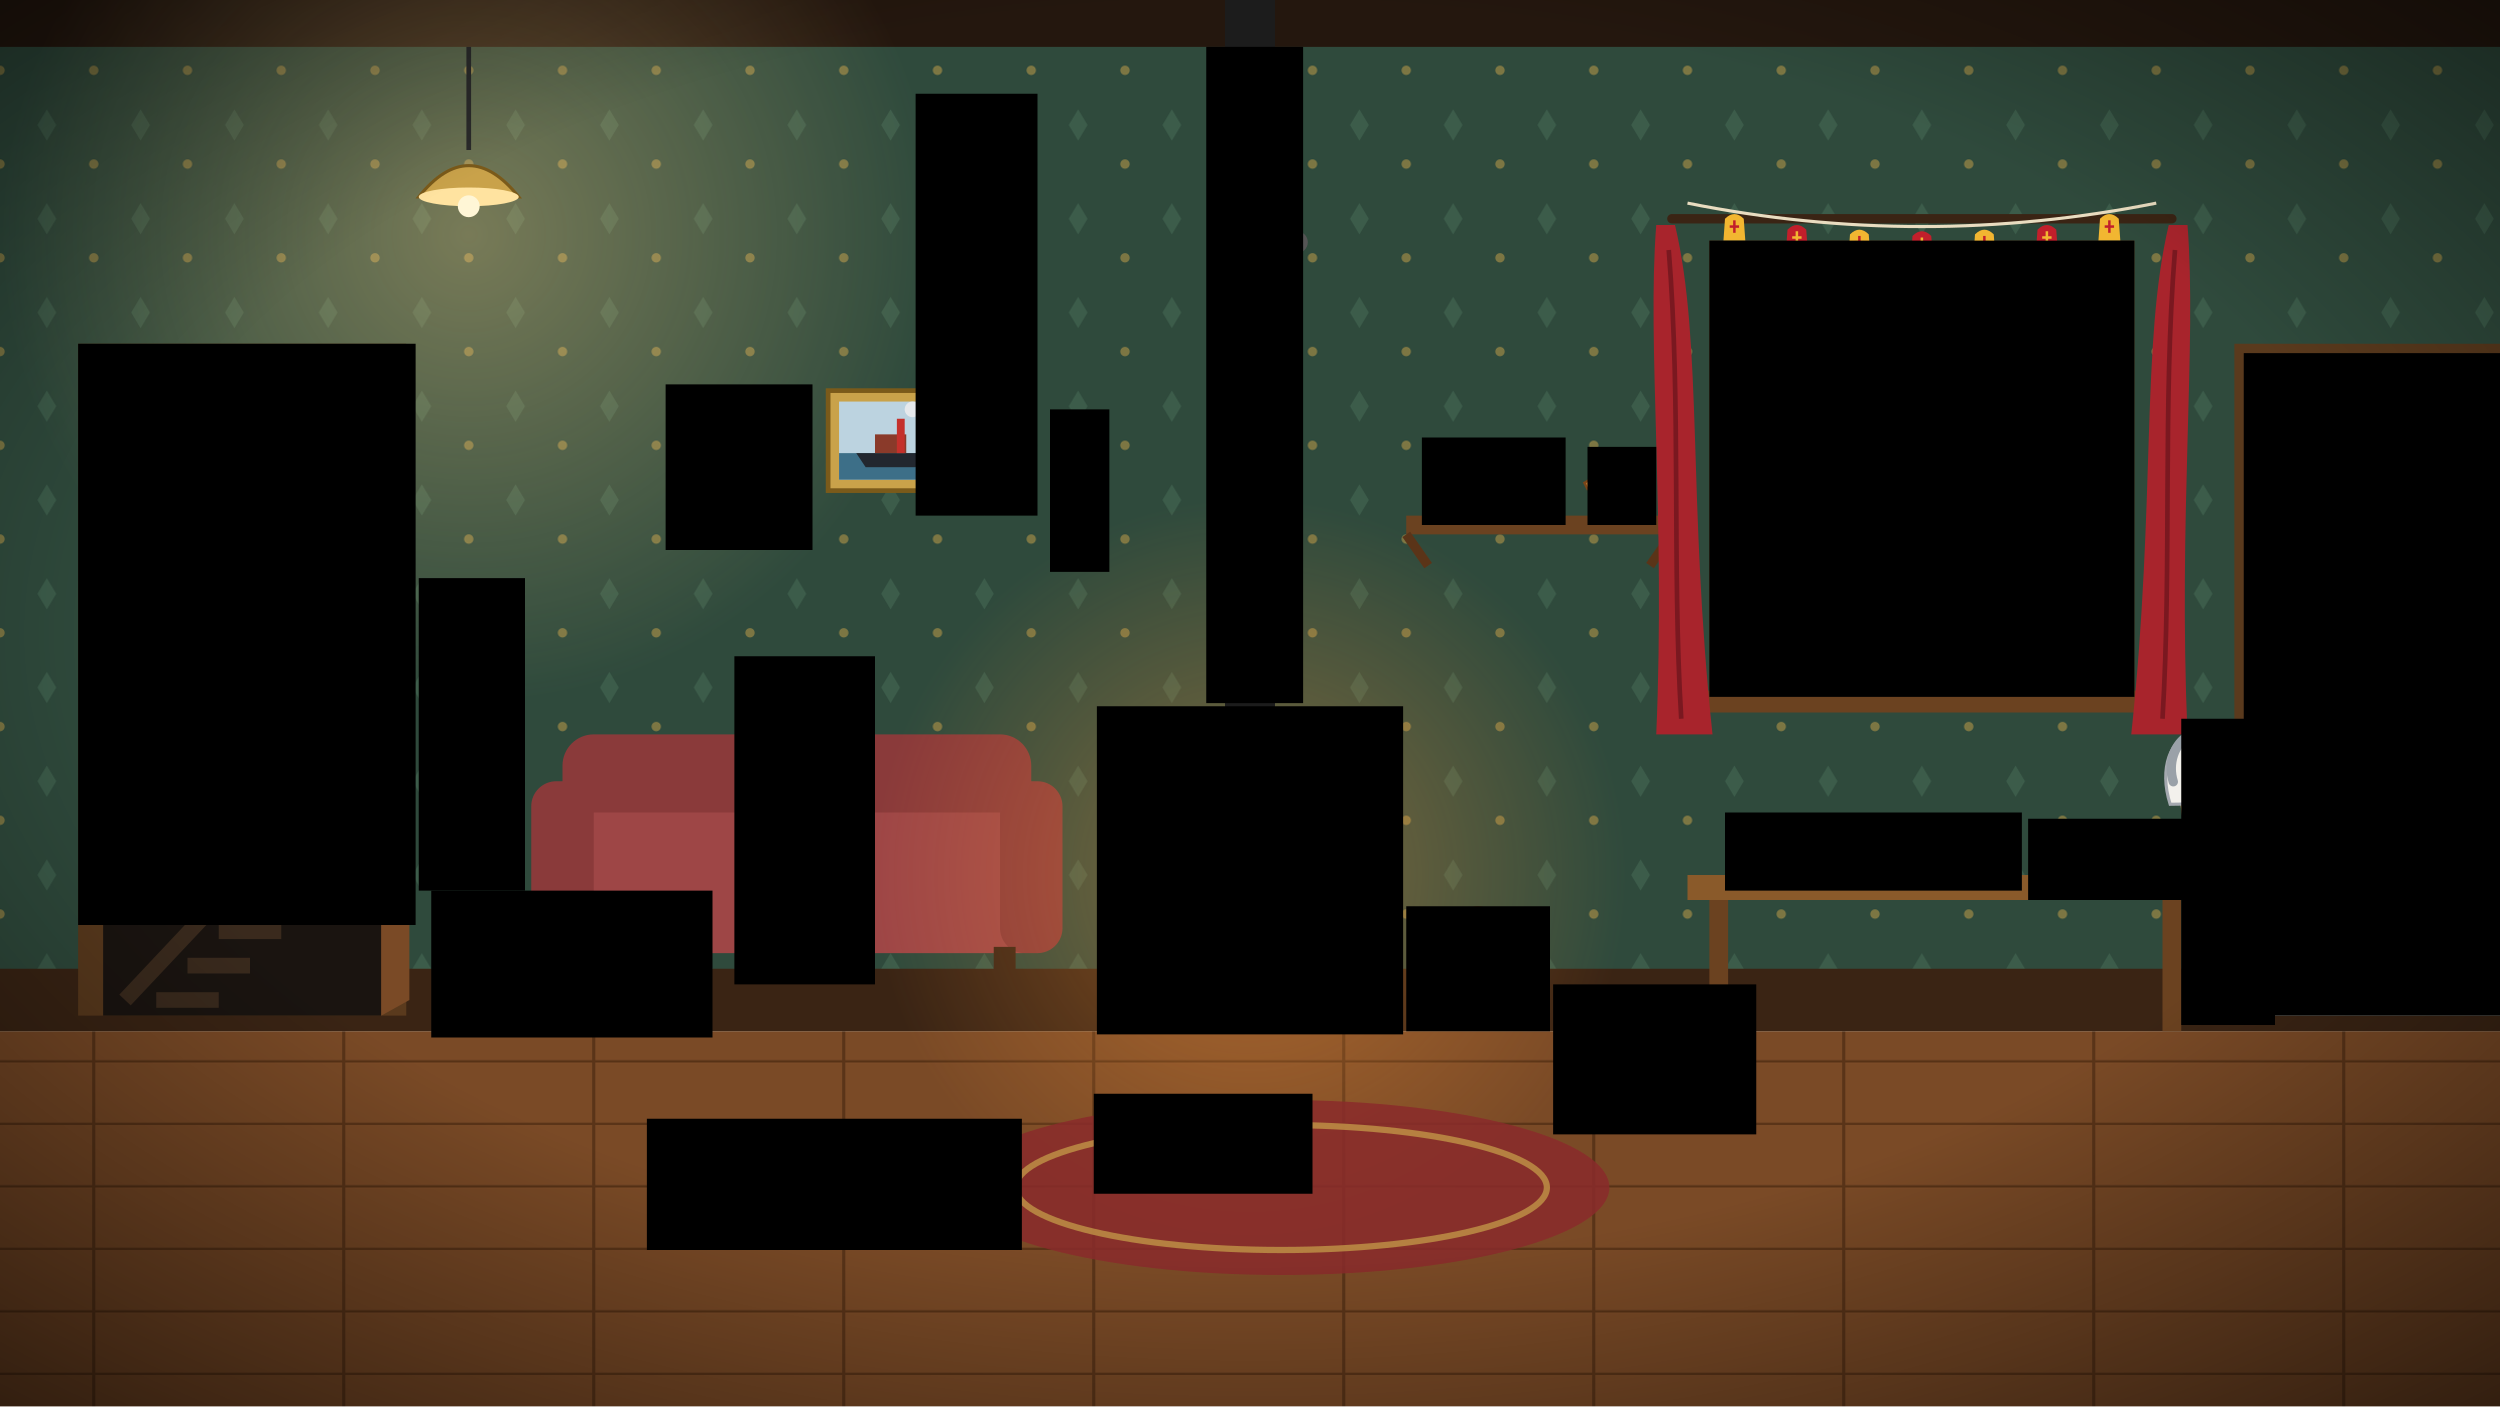
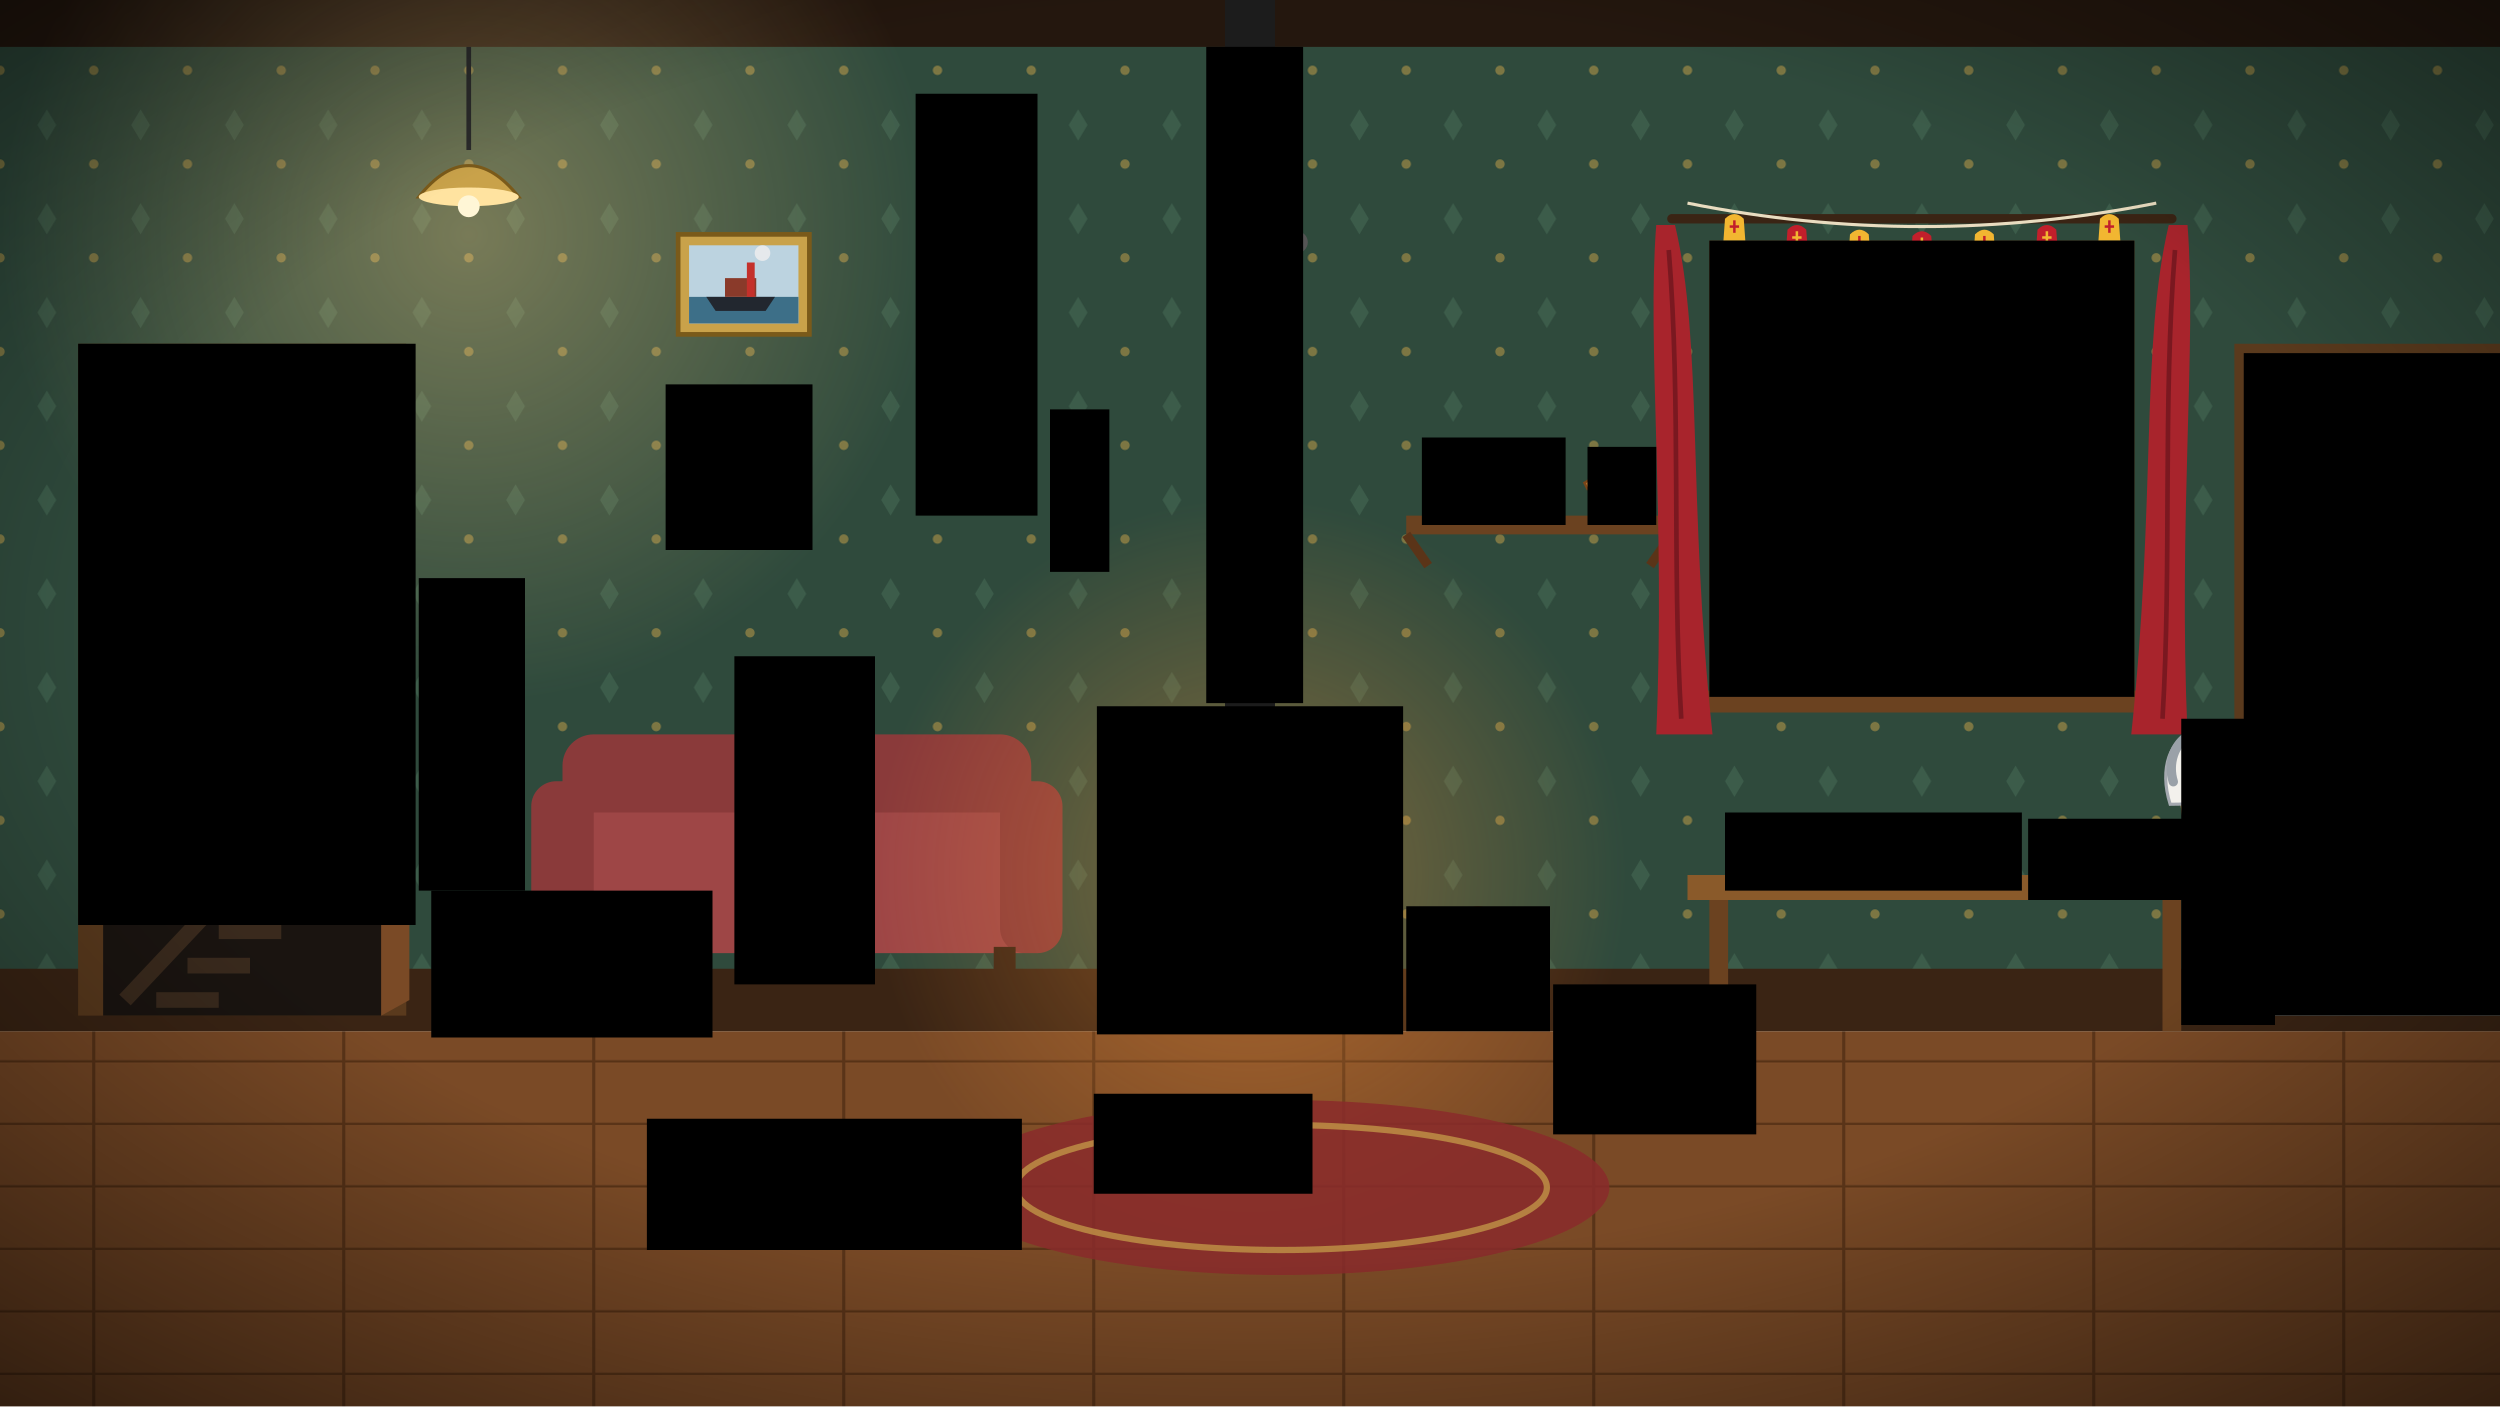
<svg xmlns="http://www.w3.org/2000/svg" class="scene" id="sc-kamer" viewBox="0 0 1600 900" preserveAspectRatio="xMidYMid slice" aria-label="De woonkamer met de houtkachel">
  <defs>
    <pattern id="wkPaper" width="60" height="60" patternUnits="userSpaceOnUse">
      <rect width="60" height="60" fill="#2f4a3c" />
      <path d="M30 10 l6 10 -6 10 -6 -10z" fill="#3c5c4a" />
      <circle cx="0" cy="45" r="3" fill="#c9a24a" opacity=".5" />
      <circle cx="60" cy="45" r="3" fill="#c9a24a" opacity=".5" />
    </pattern>
    <pattern id="wkFloor" width="160" height="40" patternUnits="userSpaceOnUse">
      <rect width="160" height="40" fill="#7a4a26" />
      <path d="M0 39.5 H160 M60 0 V40" stroke="#5a3418" stroke-width="2" />
    </pattern>
    <linearGradient id="wkNight" x1="0" y1="0" x2="0" y2="1">
      <stop offset="0" stop-color="#0b1330" />
      <stop offset="1" stop-color="#28345e" />
    </linearGradient>
    <radialGradient id="wkFireG" cx=".5" cy=".7" r=".6">
      <stop offset="0" stop-color="#ffe07a" />
      <stop offset=".45" stop-color="#ff8a2e" />
      <stop offset="1" stop-color="#a8240f" />
    </radialGradient>
    <radialGradient id="wkGlow" cx=".5" cy=".5" r=".5">
      <stop offset="0" stop-color="#ff9a3c" stop-opacity=".4" />
      <stop offset="1" stop-color="#ff9a3c" stop-opacity="0" />
    </radialGradient>
    <radialGradient id="wkLampG" cx=".5" cy=".5" r=".5">
      <stop offset="0" stop-color="#ffd58a" stop-opacity=".35" />
      <stop offset="1" stop-color="#ffd58a" stop-opacity="0" />
    </radialGradient>
    <radialGradient id="wkVign" cx=".5" cy=".45" r=".75">
      <stop offset=".6" stop-color="#000" stop-opacity="0" />
      <stop offset="1" stop-color="#000" stop-opacity=".6" />
    </radialGradient>
    <clipPath id="wkWinClip">
      <rect x="1110" y="170" width="240" height="260" />
    </clipPath>
  </defs>
  <rect width="1600" height="660" fill="url(#wkPaper)" />
  <rect y="620" width="1600" height="40" fill="#3a2414" />
  <rect y="660" width="1600" height="240" fill="url(#wkFloor)" />
  <rect width="1600" height="30" fill="#24170e" />
  <circle cx="300" cy="150" r="300" fill="url(#wkLampG)" />
  <path d="M300 30 V96" stroke="#2a2a2a" stroke-width="3" />
  <g class="wk-lamp">
    <path d="M268 126 Q300 86 332 126Z" fill="#c9a24a" stroke="#7a5a1a" stroke-width="2" />
    <ellipse cx="300" cy="126" rx="32" ry="6" fill="#ffe3a0" />
    <circle cx="300" cy="132" r="7" fill="#fff6d6" />
  </g>
  <g>
    <rect x="270" y="372" width="64" height="196" fill="#6b4220" stroke="#4a2a12" stroke-width="3" />
    <path d="M272 434 H332 M272 498 H332" stroke="#4a2a12" stroke-width="4" />
    <rect x="276" y="386" width="8" height="46" fill="#c21f2b" />
    <rect x="285" y="380" width="10" height="52" fill="#1f4fa8" />
    <rect x="296" y="392" width="7" height="40" fill="#f2b631" />
    <rect x="304" y="382" width="9" height="50" fill="#4f9a4a" />
    <rect x="318" y="404" width="10" height="28" fill="#c73f6d" />
    <rect x="276" y="448" width="12" height="48" fill="#6a4fb0" />
    <rect x="290" y="442" width="8" height="54" fill="#e07a2e" />
    <rect x="300" y="452" width="10" height="44" fill="#2f6f7a" />
    <rect x="312" y="480" width="14" height="16" fill="#f6ead2" />
    <rect x="280" y="524" width="40" height="40" fill="#8a5a2a" />
    <text x="300" y="552" text-anchor="middle" font-family="Caveat, cursive" font-size="13" fill="#f6ead2">speelgoed</text>
  </g>
  <rect x="50" y="220" width="210" height="430" fill="#5a3a1d" />
  <rect x="66" y="236" width="178" height="414" fill="#1a1410" />
  <g stroke="#3a2a1d" stroke-width="10">
    <path d="M80 640 L240 470 M100 640 H140 M120 618 H160 M140 596 H180 M160 574 H200 M180 552 H220 M200 530 H240" />
  </g>
  <path d="M244 236 L262 246 V640 L244 650 Z" fill="#7a4a26" />
  <circle cx="254" cy="450" r="5" fill="#f2c94c" />
  <g id="wk-rack">
    <rect x="280" y="600" width="170" height="8" fill="#6b4220" />
    <rect x="280" y="644" width="170" height="8" fill="#6b4220" />
    <rect x="280" y="600" width="8" height="58" fill="#5a3418" />
    <rect x="442" y="600" width="8" height="58" fill="#5a3418" />
    <path d="M296 600 q0 -16 14 -16 h12 q6 0 8 16z" fill="#4f9a4a" />
    <path d="M340 600 q0 -22 18 -22 h18 q8 0 12 22z" fill="#c4302b" />
    <path d="M396 600 q0 -26 20 -26 h20 q8 0 10 26z" fill="#2a2a2a" />
    <path d="M296 644 q0 -28 22 -28 h24 q10 0 14 28z" fill="#6b4220" />
    <path d="M370 644 q0 -18 16 -18 h18 q8 0 10 18z" fill="#1f4fa8" />
  </g>
  <rect x="430" y="250" width="86" height="98" fill="#fff" stroke="#999" stroke-width="2" />
  <rect x="430" y="250" width="86" height="22" fill="#c21f2b" />
  <text x="473" y="266" text-anchor="middle" font-family="Fredoka, sans-serif" font-size="13" fill="#fff">NOVEMBER</text>
  <g fill="#bbb">
    <rect x="440" y="282" width="10" height="8" />
    <rect x="456" y="282" width="10" height="8" />
    <rect x="472" y="282" width="10" height="8" />
    <rect x="488" y="282" width="10" height="8" />
    <rect x="440" y="298" width="10" height="8" />
    <rect x="456" y="298" width="10" height="8" />
    <rect x="488" y="298" width="10" height="8" />
    <rect x="440" y="314" width="10" height="8" />
    <rect x="456" y="314" width="10" height="8" />
    <rect x="472" y="314" width="10" height="8" />
    <rect x="488" y="314" width="10" height="8" />
    <rect x="440" y="330" width="10" height="8" />
  </g>
  <circle cx="477" cy="302" r="9" fill="none" stroke="#c21f2b" stroke-width="2.5" />
  <g id="wk-clock">
    <rect x="590" y="96" width="70" height="80" rx="8" fill="#8a3a2a" stroke="#4a1a10" stroke-width="3" />
    <circle cx="625" cy="136" r="27" fill="#f6ead2" stroke="#c9a24a" stroke-width="4" />
    <path d="M625.0 114.0 l0 0" stroke="#3a2a1a" stroke-width="3" stroke-linecap="round" />
    <path d="M636.0 116.9 l0 0" stroke="#3a2a1a" stroke-width="3" stroke-linecap="round" />
    <path d="M644.1 125.0 l0 0" stroke="#3a2a1a" stroke-width="3" stroke-linecap="round" />
    <path d="M647.0 136.0 l0 0" stroke="#3a2a1a" stroke-width="3" stroke-linecap="round" />
    <path d="M644.1 147.0 l0 0" stroke="#3a2a1a" stroke-width="3" stroke-linecap="round" />
    <path d="M636.0 155.1 l0 0" stroke="#3a2a1a" stroke-width="3" stroke-linecap="round" />
    <path d="M625.0 158.0 l0 0" stroke="#3a2a1a" stroke-width="3" stroke-linecap="round" />
    <path d="M614.0 155.1 l0 0" stroke="#3a2a1a" stroke-width="3" stroke-linecap="round" />
    <path d="M605.9 147.0 l0 0" stroke="#3a2a1a" stroke-width="3" stroke-linecap="round" />
    <path d="M603.0 136.0 l0 0" stroke="#3a2a1a" stroke-width="3" stroke-linecap="round" />
    <path d="M605.9 125.0 l0 0" stroke="#3a2a1a" stroke-width="3" stroke-linecap="round" />
    <path d="M614.0 116.9 l0 0" stroke="#3a2a1a" stroke-width="3" stroke-linecap="round" />
    <path d="M625 136 L625 118 M625 136 L640 142" stroke="#3a2a1a" stroke-width="3" stroke-linecap="round" />
    <circle cx="625" cy="136" r="3" fill="#3a2a1a" />
    <path d="M590 96 Q625 60 660 96" fill="#8a3a2a" stroke="#4a1a10" stroke-width="3" />
    <circle cx="625" cy="78" r="6" fill="#c9a24a" />
    <rect x="606" y="176" width="38" height="150" rx="4" fill="#7a3020" stroke="#4a1a10" stroke-width="3" />
    <rect x="612" y="184" width="26" height="134" rx="3" fill="#2a1410" />
    <g class="wk-pendulum">
      <path d="M625 186 V290" stroke="#c9a24a" stroke-width="3" />
      <circle cx="625" cy="296" r="11" fill="#e3b23c" stroke="#a8781c" stroke-width="2" />
      <circle cx="621" cy="292" r="3" fill="#fbe39a" />
    </g>
  </g>
  <rect x="360" y="470" width="300" height="60" rx="20" fill="#8a3a3a" />
  <rect x="350" y="520" width="320" height="90" rx="16" fill="#9e4646" />
  <rect x="340" y="500" width="40" height="110" rx="16" fill="#8a3a3a" />
  <rect x="640" y="500" width="40" height="110" rx="16" fill="#8a3a3a" />
  <rect x="370" y="606" width="14" height="26" fill="#3a2414" />
  <rect x="636" y="606" width="14" height="26" fill="#3a2414" />
  <g id="wk-mama">
    <g transform="translate(510 560) scale(1.0 1.0)">
      <path d="M-24 -104 C-32 -80 -34 -62 -30 -50 L30 -50 C34 -62 32 -80 24 -104Z" fill="#5a3418" />
      <path d="M-22 18 C-23 32 -22 44 -20 58 L-6 58 C-6 44 -5 32 -4 18Z" fill="#2b3f66" />
      <path d="M22 18 C23 32 22 44 20 58 L6 58 C6 44 5 32 4 18Z" fill="#2b3f66" />
      <path d="M-30 -12 C-34 6 -30 22 -13 24 C-6 25 -2 22 0 16 C2 22 6 25 13 24 C30 22 34 6 30 -12Z" fill="#2b3f66" stroke="#00000033" stroke-width="1.2" />
      <ellipse cx="-13" cy="16" rx="10" ry="7" fill="#ffffff" opacity=".12" />
      <ellipse cx="13" cy="16" rx="10" ry="7" fill="#ffffff" opacity=".12" />
      <path d="M0 0 V16" stroke="#00000030" stroke-width="1.4" />
      <path d="M-24 64 C-24 56 -16 54 -6 56 C-4 60 -4 64 -8 64Z" fill="#3a2a20" />
      <path d="M24 64 C24 56 16 54 6 56 C4 60 4 64 8 64Z" fill="#3a2a20" />
      <path d="M-28 -6 C-32 -40 -30 -66 -16 -74 C-8 -78 8 -78 16 -74 C30 -66 32 -40 28 -6Z" fill="#2f6f7a" stroke="#00000026" stroke-width="1.2" />
      <path d="M-8 -76 Q0 -68 8 -76" stroke="#d79c7c" stroke-width="5" fill="none" />
      <path d="M-24 -62 C-34 -44 -24 -30 -6 -34" stroke="#2f6f7a" stroke-width="12" fill="none" stroke-linecap="round" />
      <path d="M24 -62 C34 -44 26 -32 10 -36" stroke="#2f6f7a" stroke-width="12" fill="none" stroke-linecap="round" />
      <g class="wk-mug">
        <rect x="-6" y="-50" width="18" height="20" rx="3" fill="#f3efe6" stroke="#cfc6b2" />
        <path d="M12 -45 q8 0 8 6 q0 6 -8 6" stroke="#f3efe6" stroke-width="3" fill="none" />
        <path d="M-2 -52 h10" stroke="#8a5a3a" stroke-width="2" />
        <path class="wk-steam" d="M2 -56 q-5 -8 0 -14 q5 -6 0 -12" stroke="#fff" stroke-width="2" fill="none" opacity=".5" />
      </g>
      <ellipse cx="-6" cy="-36" rx="6" ry="6.6" fill="#f3c2a4" stroke="#d79c7c" stroke-width="0.84" />
      <path d="M-7.2 -41.4 q5.4 -0.6 5.4 4.2" stroke="#d79c7c" stroke-width="0.84" fill="none" opacity=".6" />
      <ellipse cx="12" cy="-36" rx="6" ry="6.6" fill="#f3c2a4" stroke="#d79c7c" stroke-width="0.84" />
      <path d="M10.8 -41.4 q5.4 -0.6 5.4 4.2" stroke="#d79c7c" stroke-width="0.84" fill="none" opacity=".6" />
      <rect x="-6" y="-84" width="12" height="10" fill="#d79c7c" />
      <defs>
        <radialGradient id="wkMSk" cx="0.42" cy="0.35" r="0.8">
          <stop offset="0" stop-color="#f3c2a4" />
          <stop offset="1" stop-color="#d79c7c" />
        </radialGradient>
      </defs>
      <ellipse cx="-19.0" cy="-98.4" rx="4.0" ry="5.2" fill="#f3c2a4" stroke="#d79c7c" stroke-width="1.00" />
      <ellipse cx="19.0" cy="-98.4" rx="4.0" ry="5.2" fill="#f3c2a4" stroke="#d79c7c" stroke-width="1.00" />
      <ellipse cx="0" cy="-100" rx="20" ry="21.2" fill="url(#wkMSk)" stroke="#d79c7c" stroke-width="1.00" />
      <ellipse cx="-7.2" cy="-100.4" rx="2.20" ry="3.00" fill="#2a1b14" />
      <circle cx="-6.4" cy="-101.4" r="0.90" fill="#fff" />
      <path d="M-10.4 -105.8 q3.2 -2.0 6.4 0.4" stroke="#2a1b14" stroke-width="1.60" fill="none" stroke-linecap="round" />
      <ellipse cx="7.2" cy="-100.4" rx="2.20" ry="3.00" fill="#2a1b14" />
      <circle cx="8.0" cy="-101.4" r="0.90" fill="#fff" />
      <path d="M4.0 -105.8 q3.2 -2.0 6.4 0.4" stroke="#2a1b14" stroke-width="1.60" fill="none" stroke-linecap="round" />
      <ellipse cx="-11.0" cy="-94.0" rx="3.4" ry="2.2" fill="#ee8f86" opacity=".55" />
      <ellipse cx="11.0" cy="-94.0" rx="3.4" ry="2.2" fill="#ee8f86" opacity=".55" />
      <ellipse cx="0" cy="-96.0" rx="2.8" ry="2.2" fill="#d79c7c" opacity=".7" />
      <circle cx="-0.8" cy="-96.8" r="0.80" fill="#fff" opacity=".6" />
      <path d="M-6.0 -90.4 q6.0 5.2 12.0 0" stroke="#8a3a2a" stroke-width="1.40" fill="none" stroke-linecap="round" />
      <path d="M-21 -100 C-24 -126 -6 -128 2 -124 C14 -130 26 -120 21 -98 C14 -114 6 -112 -2 -116 C-10 -110 -16 -110 -21 -100Z" fill="#5a3418" />
      <path d="M-20 -102 C-26 -84 -24 -66 -18 -56 M20 -102 C26 -84 24 -66 18 -56" stroke="#5a3418" stroke-width="7" fill="none" stroke-linecap="round" />
      <path d="M-18 -44 q18 8 36 0" stroke="#ffffff55" stroke-width="2" fill="none" />
    </g>
  </g>
-   <g>
+   <g transform="translate(-96 -100)">
    <rect x="530" y="250" width="84" height="64" fill="#c9a24a" stroke="#7a5a1a" stroke-width="3" />
    <rect x="537" y="257" width="70" height="50" fill="#bcd3e0" />
    <rect x="537" y="290" width="70" height="17" fill="#3d6f88" />
    <path d="M548 290 h44 l-6 9 h-32z" fill="#22272f" />
    <rect x="560" y="278" width="20" height="12" fill="#8a3a2a" />
    <rect x="574" y="268" width="5" height="22" fill="#c4302b" />
    <circle cx="584" cy="262" r="5" fill="#e6e9ec" />
  </g>
  <rect x="680" y="270" width="22" height="90" rx="10" fill="#f6ead2" stroke="#7a4a1f" stroke-width="3" />
  <rect x="688" y="300" width="6" height="48" fill="#c4302b" />
  <circle cx="691" cy="350" r="7" fill="#c4302b" />
  <circle cx="800" cy="560" r="240" fill="url(#wkGlow)" class="pulse" />
  <rect x="784" y="0" width="32" height="466" fill="#1c1c1c" />
  <rect x="780" y="150" width="40" height="10" rx="3" fill="#2e2e2e" />
  <circle cx="830" cy="155" r="7" fill="#555" />
  <path d="M820 155 h10" stroke="#555" stroke-width="4" />
  <rect x="706" y="456" width="188" height="18" rx="4" fill="#2a2a2a" />
  <rect x="720" y="470" width="160" height="176" rx="10" fill="#1d1d1d" />
  <rect x="742" y="496" width="116" height="100" rx="8" fill="#0d0805" stroke="#4a4a4a" stroke-width="5" />
  <g id="wk-fire">
    <rect x="760" y="572" width="80" height="14" rx="4" fill="#5a3418" />
    <rect x="766" y="562" width="70" height="12" rx="4" fill="#6b4220" transform="rotate(-6 800 568)" />
    <ellipse class="flame" cx="782" cy="562" rx="16" ry="30" fill="url(#wkFireG)" />
    <ellipse class="flame b" cx="806" cy="558" rx="18" ry="36" fill="url(#wkFireG)" />
    <ellipse class="flame" cx="828" cy="566" rx="13" ry="24" fill="url(#wkFireG)" />
    <circle class="wk-spark" style="animation-delay:-0.00s" cx="780" cy="580" r="2" fill="#ffd25a" />
    <circle class="wk-spark" style="animation-delay:-0.55s" cx="791" cy="580" r="2" fill="#ffd25a" />
    <circle class="wk-spark" style="animation-delay:-1.10s" cx="802" cy="580" r="2" fill="#ffd25a" />
    <circle class="wk-spark" style="animation-delay:-1.65s" cx="813" cy="580" r="2" fill="#ffd25a" />
    <circle class="wk-spark" style="animation-delay:-2.20s" cx="824" cy="580" r="2" fill="#ffd25a" />
    <circle class="wk-spark" style="animation-delay:-2.75s" cx="835" cy="580" r="2" fill="#ffd25a" />
  </g>
  <path d="M742 496 h116 v100 h-116z" fill="#fff" opacity=".06" />
  <rect x="730" y="610" width="140" height="22" rx="4" fill="#2a2a2a" />
  <rect x="728" y="644" width="14" height="16" fill="#1d1d1d" />
  <rect x="858" y="644" width="14" height="16" fill="#1d1d1d" />
  <path d="M906 600 h80 l-8 56 h-64z" fill="#8a5a2a" stroke="#5a3418" stroke-width="3" />
  <g fill="#9a6a3a" stroke="#5a3418" stroke-width="2">
    <circle cx="924" cy="598" r="10" />
    <circle cx="946" cy="592" r="11" />
    <circle cx="968" cy="598" r="10" />
  </g>
  <rect x="900" y="330" width="170" height="12" fill="#6b4220" />
  <path d="M900 342 l14 20 M1070 342 l-14 20" stroke="#5a3418" stroke-width="6" />
  <g id="wk-letters">
    <path d="M916 330 v-44 h26 a16 16 0 0 1 0 22 a16 16 0 0 1 0 22z" fill="#c21f2b" stroke="#7a1a16" stroke-width="2" />
    <path d="M954 330 l14 -46 h12 l14 46 h-12 l-3 -10 h-10 l-3 10z" fill="#1f4fa8" stroke="#123370" stroke-width="2" />
  </g>
  <g id="wk-koek">
    <path d="M1030 290 a8 8 0 0 1 8 8 a8 8 0 0 1 -2 5 l10 6 -2 4 -9 -3 2 8 5 10 -4 2 -8 -10 -8 10 -4 -2 5 -10 2 -8 -9 3 -2 -4 10 -6 a8 8 0 0 1 -2 -5 a8 8 0 0 1 8 -8z" fill="#b8742f" stroke="#7a4518" stroke-width="1.5" />
  </g>
  <rect x="1094" y="154" width="272" height="292" fill="#5a3a1d" />
  <g clip-path="url(#wkWinClip)">
    <rect x="1110" y="170" width="240" height="260" fill="url(#wkNight)" />
    <g fill="#fff">
      <circle class="tw" cx="1140" cy="200" r="2" />
      <circle class="tw b" cx="1200" cy="230" r="1.6" />
      <circle class="tw" cx="1320" cy="196" r="2" />
      <circle class="tw b" cx="1280" cy="250" r="1.4" />
      <circle class="tw" cx="1170" cy="270" r="1.4" />
    </g>
    <circle cx="1300" cy="240" r="30" fill="#f6efd0" />
    <g class="wk-rider">
      <path d="M0 0 q10 -8 20 -2 l6 -10 l4 4 l-4 8 q8 6 0 10 l-2 10 h-3 l0 -8 h-14 l-2 8 h-3 l0 -10 q-8 -4 -2 -10z M10 -10 l0 -10 q4 -6 8 0 v6z" fill="#0b1330" />
    </g>
    <path d="M1110 350 L1170 300 L1230 350 L1260 320 L1310 360 L1350 330 V430 H1110Z" fill="#0d1124" />
    <rect x="1150" y="290" width="14" height="30" fill="#0d1124" />
    <rect x="1296" y="316" width="12" height="26" fill="#0d1124" />
    <g fill="#f6d77a">
      <rect x="1130" y="380" width="12" height="14" />
      <rect x="1200" y="390" width="12" height="14" />
      <rect x="1280" y="384" width="12" height="14" />
    </g>
    <g class="wk-smoke">
      <circle cx="1157" cy="282" r="6" fill="#4a5480" opacity=".6" />
      <circle cx="1164" cy="270" r="8" fill="#4a5480" opacity=".45" />
      <circle cx="1174" cy="258" r="10" fill="#4a5480" opacity=".3" />
    </g>
    <g class="wk-piet">
      <path d="M0 0 l4 -18 q-8 -4 -6 -14 q2 -8 10 -8 q8 0 9 7 l14 -4 l-6 8 q4 6 0 12 l2 17 h-4 l-3 -12 l-6 0 l-2 12z M-2 -26 l20 -6" fill="#0b1330" stroke="#0b1330" stroke-width="2" />
      <path d="M14 -22 q10 -10 20 -6 q-8 8 -18 10z" fill="#0b1330" />
    </g>
    <path class="wk-leaf" style="animation-delay:-0.0s" d="M0 0 q6 -8 12 0 q-6 8 -12 0z" fill="#c9682a" transform="translate(-50 -50)" />
    <path class="wk-leaf b" style="animation-delay:-2.3s" d="M0 0 q6 -8 12 0 q-6 8 -12 0z" fill="#e5b84a" transform="translate(-50 -50)" />
    <path class="wk-leaf" style="animation-delay:-4.6s" d="M0 0 q6 -8 12 0 q-6 8 -12 0z" fill="#a8442a" transform="translate(-50 -50)" />
    <path class="wk-leaf b" style="animation-delay:-6.9s" d="M0 0 q6 -8 12 0 q-6 8 -12 0z" fill="#c9682a" transform="translate(-50 -50)" />
    <path class="wk-leaf" style="animation-delay:-9.2s" d="M0 0 q6 -8 12 0 q-6 8 -12 0z" fill="#e5b84a" transform="translate(-50 -50)" />
  </g>
  <path d="M1230 170 V430 M1110 300 H1350" stroke="#5a3a1d" stroke-width="10" />
  <rect x="1084" y="442" width="292" height="14" fill="#6b4220" />
  <g>
    <path d="M1320 442 l4 -22 h24 l4 22z" fill="#c4502b" />
    <g class="wk-plant">
      <path d="M1336 420 q-16 -20 -6 -40 M1336 420 q4 -26 18 -34 M1336 420 q-2 -18 -14 -24" stroke="#3f7a3a" stroke-width="5" fill="none" stroke-linecap="round" />
      <ellipse cx="1330" cy="382" rx="7" ry="4" fill="#4f9a4a" transform="rotate(-50 1330 382)" />
      <ellipse cx="1354" cy="388" rx="8" ry="4" fill="#4f9a4a" transform="rotate(30 1354 388)" />
      <ellipse cx="1322" cy="398" rx="7" ry="4" fill="#5aa64a" transform="rotate(-20 1322 398)" />
    </g>
  </g>
  <path d="M1070 140 H1390" stroke="#3a2414" stroke-width="6" stroke-linecap="round" />
  <g class="wk-curtain">
    <path d="M1072 144 C1090 220 1080 320 1096 470 L1060 470 C1066 330 1054 220 1060 144Z" fill="#a8242c" />
    <path d="M1068 160 C1076 260 1070 360 1076 460" stroke="#7a1820" stroke-width="3" fill="none" />
  </g>
  <g class="wk-curtain b">
    <path d="M1388 144 C1370 220 1380 320 1364 470 L1400 470 C1394 330 1406 220 1400 144Z" fill="#a8242c" />
    <path d="M1392 160 C1384 260 1390 360 1384 460" stroke="#7a1820" stroke-width="3" fill="none" />
  </g>
  <path d="M1080 130 Q1230 160 1380 130" stroke="#e9dcc0" stroke-width="2" fill="none" />
  <g class="wk-mitre" style="animation-delay:-0.0s">
    <path d="M1103 154 L1104 140 Q1110 134 1116 140 L1117 154Z" fill="#f2b631" />
    <path d="M1110 141 v8 M1107 145 h6" stroke="#c21f2b" stroke-width="1.6" />
  </g>
  <g class="wk-mitre" style="animation-delay:-0.4s">
    <path d="M1143 161 L1144 147 Q1150 141 1156 147 L1157 161Z" fill="#c21f2b" />
    <path d="M1150 148 v8 M1147 152 h6" stroke="#f2b631" stroke-width="1.6" />
  </g>
  <g class="wk-mitre" style="animation-delay:-0.8s">
    <path d="M1183 164 L1184 150 Q1190 144 1196 150 L1197 164Z" fill="#f2b631" />
    <path d="M1190 151 v8 M1187 155 h6" stroke="#c21f2b" stroke-width="1.6" />
  </g>
  <g class="wk-mitre" style="animation-delay:-1.2s">
    <path d="M1223 165 L1224 151 Q1230 145 1236 151 L1237 165Z" fill="#c21f2b" />
    <path d="M1230 152 v8 M1227 156 h6" stroke="#f2b631" stroke-width="1.6" />
  </g>
  <g class="wk-mitre" style="animation-delay:-1.6s">
    <path d="M1263 164 L1264 150 Q1270 144 1276 150 L1277 164Z" fill="#f2b631" />
    <path d="M1270 151 v8 M1267 155 h6" stroke="#c21f2b" stroke-width="1.6" />
  </g>
  <g class="wk-mitre" style="animation-delay:-2.0s">
    <path d="M1303 161 L1304 147 Q1310 141 1316 147 L1317 161Z" fill="#c21f2b" />
    <path d="M1310 148 v8 M1307 152 h6" stroke="#f2b631" stroke-width="1.6" />
  </g>
  <g class="wk-mitre" style="animation-delay:-2.4s">
    <path d="M1343 154 L1344 140 Q1350 134 1356 140 L1357 154Z" fill="#f2b631" />
    <path d="M1350 141 v8 M1347 145 h6" stroke="#c21f2b" stroke-width="1.6" />
  </g>
  <rect x="1080" y="560" width="330" height="16" fill="#8a5a2a" />
  <rect x="1094" y="576" width="12" height="84" fill="#6b4220" />
  <rect x="1384" y="576" width="12" height="84" fill="#6b4220" />
  <rect x="1110" y="536" width="120" height="26" fill="#fffaf0" transform="rotate(-3 1170 549)" />
  <path d="M1132 544 q8 -18 16 0 M1180 540 l8 10 l8 -10" stroke="#c21f2b" stroke-width="3" fill="none" />
  <g transform="rotate(8 1250 548)">
    <rect x="1210" y="544" width="80" height="6" fill="#4f9a4a" />
    <rect x="1210" y="551" width="80" height="6" fill="#f2b631" />
    <rect x="1210" y="537" width="80" height="6" fill="#c21f2b" />
  </g>
  <rect x="1300" y="536" width="96" height="26" fill="#fffaf0" transform="rotate(4 1348 549)" />
  <path d="M1318 552 q-6 -14 6 -16 q16 -2 30 4 q10 6 2 12 q-14 6 -38 0z" fill="#e5cfa8" stroke="#8a6a4a" stroke-width="2" transform="rotate(4 1348 549)" />
  <rect x="1300" y="562" width="100" height="6" fill="#f2c94c" transform="rotate(4 1348 549)" />
  <rect x="1430" y="220" width="170" height="430" fill="#5a3a1d" />
  <rect x="1446" y="236" width="154" height="414" fill="#cfd6d0" />
  <rect x="1470" y="290" width="110" height="340" rx="8" fill="#eef2f3" stroke="#9aa1a8" stroke-width="3" />
  <path d="M1470 420 h110" stroke="#9aa1a8" stroke-width="3" />
  <rect x="1564" y="320" width="6" height="60" fill="#9aa1a8" />
  <rect x="1564" y="440" width="6" height="60" fill="#9aa1a8" />
  <rect x="1486" y="320" width="30" height="22" fill="#ffd27a" />
  <circle cx="1540" cy="350" r="9" fill="#c4302b" />
  <g transform="rotate(-8 1418 650)">
    <path d="M1418 650 V500" stroke="#c9a467" stroke-width="7" stroke-linecap="round" />
    <path d="M1408 512 C1404 488 1414 470 1430 468 C1442 468 1450 476 1452 486 L1440 492 C1434 488 1426 490 1424 498 L1424 514Z" fill="#f3f1ec" stroke="#a5a9b0" stroke-width="2" />
    <path d="M1412 498 C1410 486 1416 474 1426 470" stroke="#9aa1a8" stroke-width="6" fill="none" stroke-linecap="round" />
    <circle cx="1436" cy="478" r="2.4" fill="#222" />
    <path d="M1426 470 l2 -10 l5 9z" fill="#e4e2dc" />
    <path d="M1424 490 L1450 486" stroke="#c21f2b" stroke-width="3" />
  </g>
  <g id="wk-xylo">
    <path d="M470 740 L650 730 L650 790 L470 790Z" fill="#6b4220" />
    <g>
      <rect x="480" y="726" width="18" height="60" rx="3" fill="#e2483d" />
      <rect x="502" y="728" width="18" height="56" rx="3" fill="#ef8a2e" />
      <rect x="524" y="730" width="18" height="52" rx="3" fill="#f2c94c" />
      <rect x="546" y="732" width="18" height="48" rx="3" fill="#4f9a4a" />
      <rect x="568" y="734" width="18" height="44" rx="3" fill="#3aa0c8" />
      <rect x="590" y="736" width="18" height="40" rx="3" fill="#1f4fa8" />
      <rect x="612" y="738" width="18" height="36" rx="3" fill="#6a4fb0" />
      <rect x="632" y="740" width="16" height="32" rx="3" fill="#c73f6d" />
    </g>
    <rect x="420" y="760" width="44" height="34" fill="#fffaf0" transform="rotate(-10 442 777)" />
    <path d="M426 770 h32 M426 776 h32 M426 782 h32" stroke="#555" stroke-width="1" transform="rotate(-10 442 777)" />
  </g>
  <ellipse cx="820" cy="760" rx="210" ry="56" fill="#8a2a2a" opacity=".85" />
  <ellipse cx="820" cy="760" rx="170" ry="40" fill="none" stroke="#c9a24a" stroke-width="4" opacity=".7" />
  <g id="wk-cat" class="wk-breathe">
    <ellipse cx="760" cy="740" rx="44" ry="20" fill="#e08a3a" />
    <circle cx="726" cy="732" r="16" fill="#e08a3a" />
    <path d="M714 722 l2 -14 l8 10z M732 718 l6 -12 l4 14z" fill="#e08a3a" />
    <path d="M718 734 q4 3 8 0 M730 734 q4 3 8 0" stroke="#5a3418" stroke-width="2" fill="none" />
    <path class="wk-tail" d="M800 744 q30 4 26 -20" stroke="#e08a3a" stroke-width="9" fill="none" stroke-linecap="round" />
    <path d="M748 730 q8 -4 16 0 M770 728 q8 -4 16 0" stroke="#c46a20" stroke-width="3" fill="none" />
  </g>
  <g id="wk-notes" style="display:none">
    <text class="wk-note" style="animation-delay:0.0s" x="520" y="730" font-size="30" fill="#f2b631" font-family="serif">♪</text>
    <text class="wk-note" style="animation-delay:0.5s" x="538" y="730" font-size="30" fill="#e2483d" font-family="serif">♫</text>
    <text class="wk-note" style="animation-delay:1.0s" x="556" y="730" font-size="30" fill="#4f9a4a" font-family="serif">♪</text>
    <text class="wk-note" style="animation-delay:1.5s" x="574" y="730" font-size="30" fill="#3aa0c8" font-family="serif">♫</text>
    <text class="wk-note" style="animation-delay:2.0s" x="592" y="730" font-size="30" fill="#f2b631" font-family="serif">♪</text>
    <text class="wk-note" style="animation-delay:2.5s" x="610" y="730" font-size="30" fill="#e2483d" font-family="serif">♫</text>
  </g>
  <g id="wk-shoe" style="display:none">
    <path d="M1000 720 q-4 -40 26 -42 h24 q10 0 12 18 l40 8 q16 4 14 16 z" fill="#4f9a4a" stroke="#2e6a2e" stroke-width="3" />
    <path d="M1030 690 l14 4 M1028 700 l16 4" stroke="#fff" stroke-width="3" />
    <g id="wk-carrot" style="display:none">
      <path d="M1050 690 l-30 -56 l12 -2z" fill="#e8902e" />
      <path d="M1020 634 l-8 -12 M1024 632 l2 -14 M1028 634 l10 -10" stroke="#4f9a4a" stroke-width="3" />
    </g>
    <g id="wk-drawing" style="display:none">
      <rect x="1062" y="640" width="40" height="50" fill="#fffaf0" stroke="#ccc" transform="rotate(10 1082 665)" />
      <path d="M1074 676 l4 -26 q6 -6 12 0 l4 26z" fill="#c21f2b" transform="rotate(10 1082 665)" />
    </g>
  </g>
  <rect width="1600" height="900" fill="url(#wkVign)" pointer-events="none" />
  <g>
    <rect class="hit" data-hs="klok" data-label="Friese staartklok" x="586" y="60" width="78" height="270" />
    <rect class="hit" data-hs="stokpaard" data-label="Stokpaardje" x="1396" y="460" width="60" height="196" />
    <rect class="hit" data-hs="kast" data-label="Boekenkastje" x="268" y="370" width="68" height="200" />
    <rect class="hit" data-hs="deur" data-label="Trap naar boven (naar bed)" x="50" y="220" width="216" height="372" />
    <rect class="hit" data-hs="rek" data-label="Schoenenrek" x="276" y="570" width="180" height="94" />
    <rect class="hit" data-hs="kal" data-label="Kalender" x="426" y="246" width="94" height="106" />
    <rect class="hit" data-hs="mama" data-label="Mama" x="470" y="420" width="90" height="210" />
    <rect class="hit" data-hs="thermo" data-label="Thermometer" x="672" y="262" width="38" height="104" />
    <rect class="hit" data-hs="kachel" data-label="Houtkachel" x="702" y="452" width="196" height="210" />
    <rect class="hit" data-hs="pijp" data-label="Kachelpijp naar de schoorsteen" x="772" y="30" width="62" height="420" />
    <rect class="hit" data-hs="letters" data-label="Chocoladeletters" x="910" y="280" width="92" height="56" />
    <rect class="hit" data-hs="koek" data-label="Speculaaspop" x="1016" y="286" width="44" height="50" id="hit-koek2" />
    <rect class="hit" data-hs="raam" data-label="Raam" x="1094" y="154" width="272" height="292" />
    <rect class="hit" data-hs="tekentafel" data-label="Tekenpapier en kleurpotloden" x="1104" y="520" width="190" height="50" />
    <rect class="hit" data-hs="voet" data-label="Papier met een voetafdruk" x="1298" y="524" width="104" height="52" />
    <rect class="hit" data-hs="keuken" data-label="Keuken" x="1436" y="226" width="164" height="424" />
    <rect class="hit" data-hs="xylo" data-label="Xylofoon met liedjesboek" x="414" y="716" width="240" height="84" />
    <rect class="hit" data-hs="kat" data-label="De kat" x="700" y="700" width="140" height="64" />
    <rect class="hit" data-hs="schoen" data-label="Je schoen" x="994" y="630" width="130" height="96" id="hit-shoe" />
    <rect class="hit" data-hs="hout" data-label="Houtmand" x="900" y="580" width="92" height="80" />
  </g>
</svg>
